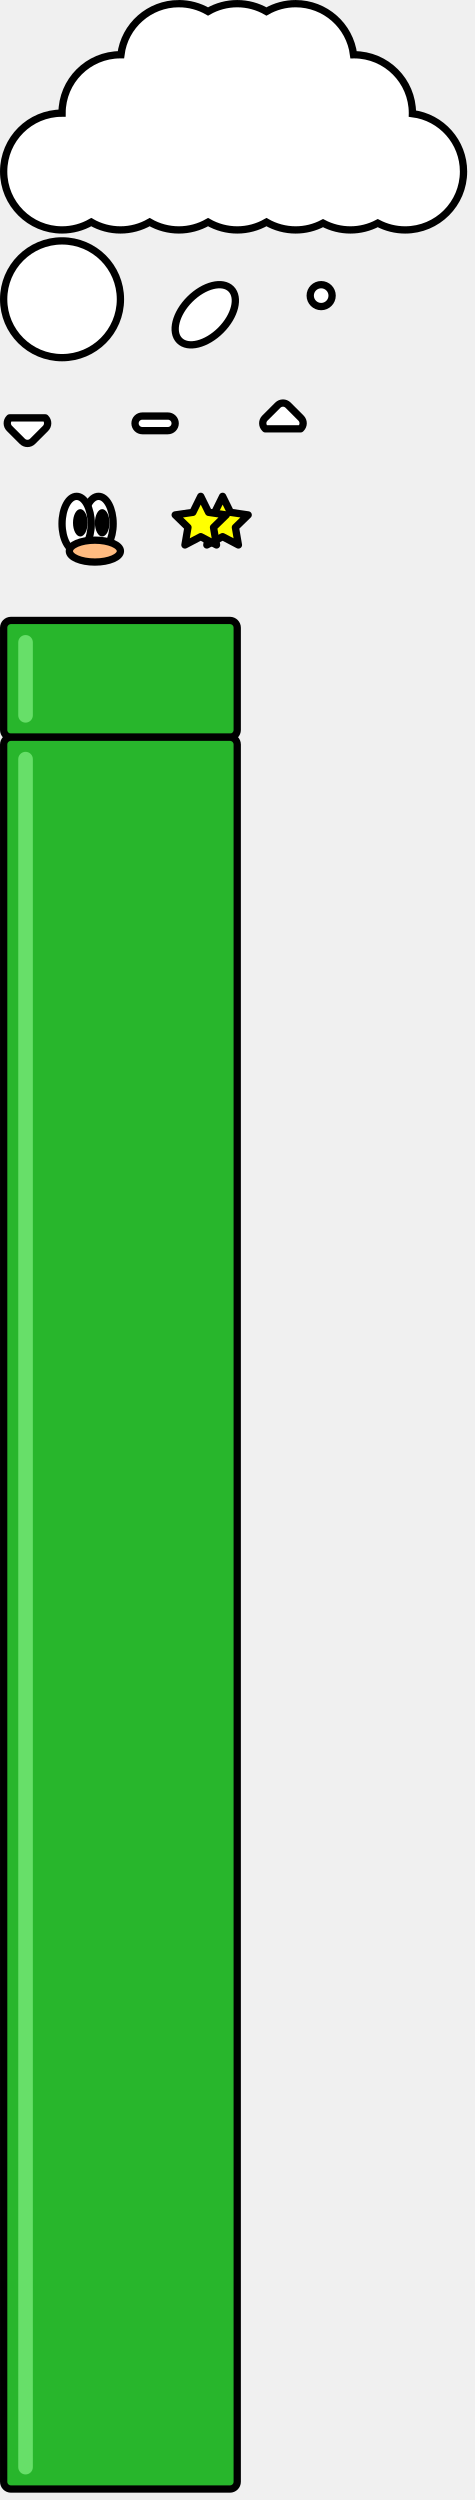
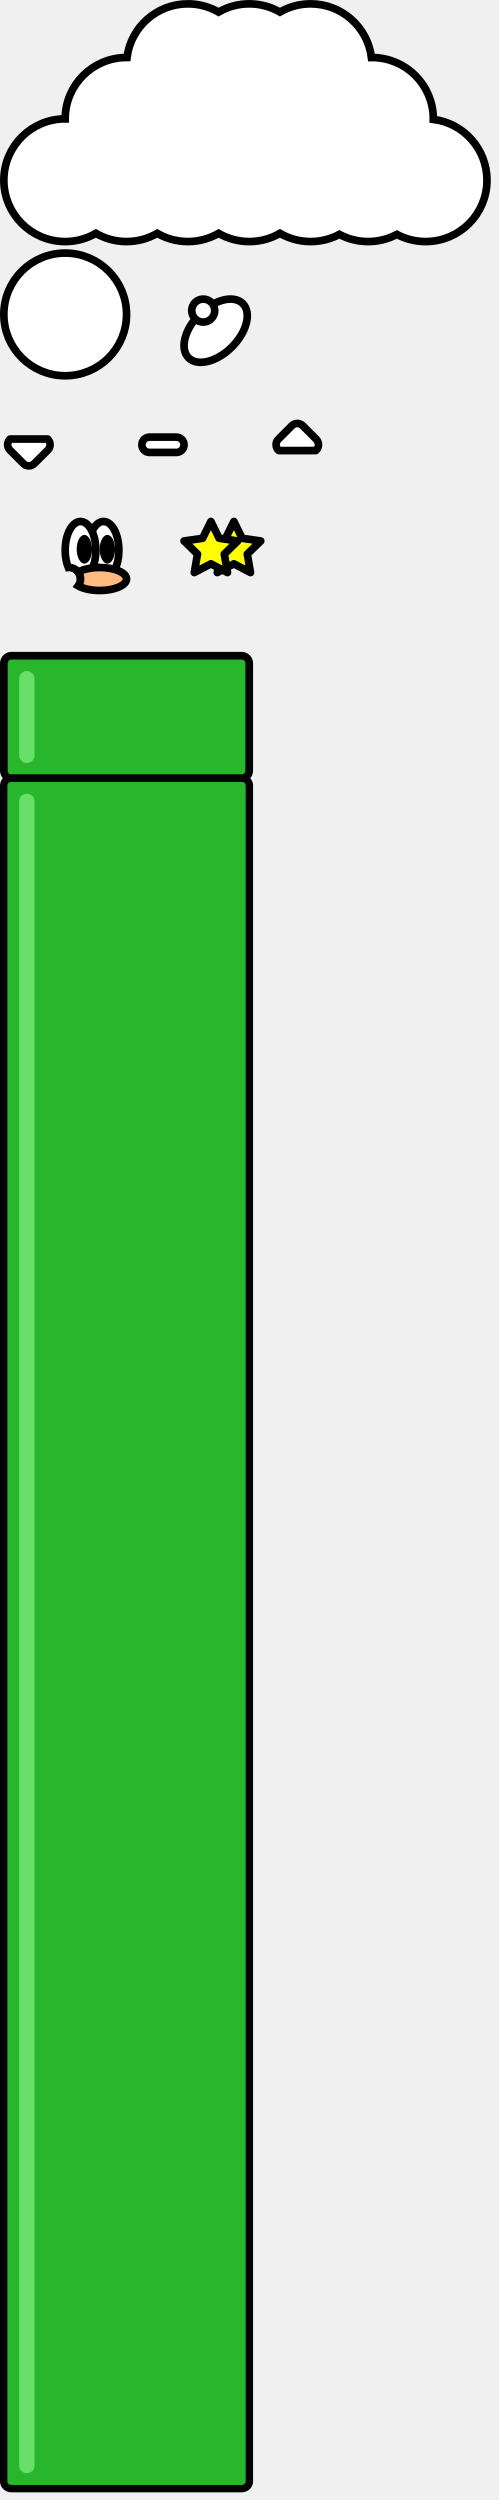
- <svg xmlns="http://www.w3.org/2000/svg" width="130" height="685" viewBox="0 0 34.395 181.237" version="1.1" id="svg8">
+ <svg xmlns="http://www.w3.org/2000/svg" id="svg8" version="1.1" viewBox="0 0 34.395 172.506" height="652" width="130">
  <defs id="defs2" />
-   <g style="display:inline;opacity:1;mix-blend-mode:normal" id="layer1">
-     <rect style="fill:#28b62c;fill-opacity:1;fill-rule:evenodd;stroke:#000000;stroke-width:0.529;stroke-miterlimit:4;stroke-dasharray:none" id="rect10" width="16.933" height="8.467" x="0.265" y="44.979" rx="0.529" ry="0.529" />
-     <rect style="fill:#28b62c;fill-opacity:1;fill-rule:evenodd;stroke:#000000;stroke-width:0.529;stroke-miterlimit:4;stroke-dasharray:none" id="rect835" width="16.933" height="126.998" x="0.265" y="53.445" rx="0.529" ry="0.529" />
-     <rect style="fill:#67df69;fill-opacity:1;fill-rule:evenodd;stroke:none;stroke-width:0.265" id="rect837" width="1.058" height="6.35" x="1.323" y="46.037" rx="0.529" ry="0.529" />
-     <rect style="fill:#67df69;fill-opacity:1;fill-rule:evenodd;stroke:none;stroke-width:0.265" id="rect841" width="1.058" height="124.882" x="1.323" y="54.503" rx="0.529" ry="0.529" />
+   <g id="layer1" style="display:inline;opacity:1;mix-blend-mode:normal">
+     <rect ry="0.529" rx="0.529" y="45.243" x="0.265" height="8.467" width="16.933" id="rect10" style="fill:#28b62c;fill-opacity:1;fill-rule:evenodd;stroke:#000000;stroke-width:0.529;stroke-miterlimit:4;stroke-dasharray:none" />
+     <rect ry="0.492" rx="0.53" y="53.7" x="0.255" height="118.021" width="16.952" id="rect835" style="fill:#28b62c;fill-opacity:1;fill-rule:evenodd;stroke:#000000;stroke-width:0.51;stroke-miterlimit:4;stroke-dasharray:none" />
+     <rect ry="0.529" rx="0.529" y="46.301" x="1.323" height="6.35" width="1.058" id="rect837" style="fill:#67df69;fill-opacity:1;fill-rule:evenodd;stroke:none;stroke-width:0.265" />
+     <rect ry="0.491" rx="0.529" y="54.768" x="1.323" height="115.886" width="1.058" id="rect841" style="fill:#67df69;fill-opacity:1;fill-rule:evenodd;stroke:none;stroke-width:0.255" />
  </g>
  <g id="layer8">
-     <path d="m 16.139,35.983 0.572,1.16 1.28,0.186 -0.926,0.903 0.219,1.275 -1.145,-0.602 -1.145,0.602 0.219,-1.275 -0.926,-0.903 1.28,-0.186 z" id="path1717-8-2" style="display:inline;fill:#ffff00;fill-opacity:1;fill-rule:evenodd;stroke:#000000;stroke-width:0.529;stroke-linecap:butt;stroke-linejoin:round;stroke-miterlimit:4;stroke-dasharray:none;stroke-opacity:1" />
-     <path style="display:inline;fill:#ffff00;fill-opacity:1;fill-rule:evenodd;stroke:#000000;stroke-width:0.529;stroke-linecap:butt;stroke-linejoin:round;stroke-miterlimit:4;stroke-dasharray:none;stroke-opacity:1" id="path1717-8" d="m 14.552,35.983 0.572,1.16 1.28,0.186 -0.926,0.903 0.219,1.275 -1.145,-0.602 -1.145,0.602 0.219,-1.275 -0.926,-0.903 1.28,-0.186 z" />
+     <path style="display:inline;fill:#ffff00;fill-opacity:1;fill-rule:evenodd;stroke:#000000;stroke-width:0.529;stroke-linecap:butt;stroke-linejoin:round;stroke-miterlimit:4;stroke-dasharray:none;stroke-opacity:1" id="path1717-8-2" d="m 16.139,35.983 0.572,1.16 1.28,0.186 -0.926,0.903 0.219,1.275 -1.145,-0.602 -1.145,0.602 0.219,-1.275 -0.926,-0.903 1.28,-0.186 z" />
+     <path d="m 14.552,35.983 0.572,1.16 1.28,0.186 -0.926,0.903 0.219,1.275 -1.145,-0.602 -1.145,0.602 0.219,-1.275 -0.926,-0.903 1.28,-0.186 z" id="path1717-8" style="display:inline;fill:#ffff00;fill-opacity:1;fill-rule:evenodd;stroke:#000000;stroke-width:0.529;stroke-linecap:butt;stroke-linejoin:round;stroke-miterlimit:4;stroke-dasharray:none;stroke-opacity:1" />
  </g>
-   <g style="display:inline" id="layer5">
-     <ellipse ry="1.984" rx="1.058" cy="37.967" cx="7.144" id="path843-8" style="display:inline;fill:#ffffff;fill-opacity:1;stroke:#000000;stroke-width:0.529;stroke-miterlimit:4;stroke-dasharray:none;stroke-opacity:1" />
-     <ellipse style="display:inline;fill:#ffffff;fill-opacity:1;stroke:#000000;stroke-width:0.529;stroke-miterlimit:4;stroke-dasharray:none;stroke-opacity:1" id="path843" cx="5.556" cy="37.967" rx="1.058" ry="1.984" />
-     <ellipse style="display:inline;fill:#ffbb80;fill-opacity:1;stroke:#000000;stroke-width:0.529;stroke-miterlimit:4;stroke-dasharray:none;stroke-opacity:1" id="path869" cx="6.879" cy="39.952" rx="1.852" ry="0.794" />
-     <ellipse style="display:inline;fill:#000000;fill-opacity:1;fill-rule:evenodd;stroke:none;stroke-width:0.529;stroke-linejoin:round;stroke-miterlimit:4;stroke-dasharray:none" id="path1467-7" cx="7.408" cy="37.901" rx="0.529" ry="0.992" />
-     <ellipse ry="0.992" rx="0.529" cy="37.901" cx="5.821" id="path1467" style="display:inline;fill:#000000;fill-opacity:1;fill-rule:evenodd;stroke:none;stroke-width:0.529;stroke-linejoin:round;stroke-miterlimit:4;stroke-dasharray:none" />
+   <g id="layer5" style="display:inline">
+     <ellipse ry="1.984" rx="1.058" cy="37.967" cx="7.144" id="path843-8-8" style="display:inline;fill:#ffffff;fill-opacity:1;stroke:#000000;stroke-width:0.529;stroke-miterlimit:4;stroke-dasharray:none;stroke-opacity:1" />
+     <path id="path843-1" style="display:inline;fill:#ffffff;fill-opacity:1;stroke:#000000;stroke-width:0.529;stroke-miterlimit:4;stroke-dasharray:none;stroke-opacity:1" d="m 5.556,35.983 a 1.058,1.984 0 0 0 -1.058,1.984 1.058,1.984 0 0 0 0.212,1.192 0.794,0.794 0 0 1 0.052,-0.002 0.794,0.794 0 0 1 0.794,0.794 1.058,1.984 0 0 0 1.058,-1.984 1.058,1.984 0 0 0 -1.058,-1.984 z" />
+     <path id="path869-1" style="display:inline;fill:#ffbb80;fill-opacity:1;stroke:#000000;stroke-width:0.529;stroke-miterlimit:4;stroke-dasharray:none;stroke-opacity:1" d="m 6.856,39.158 a 1.852,0.794 0 0 0 -1.458,0.318 0.794,0.794 0 0 1 0.159,0.476 0.794,0.794 0 0 1 -0.159,0.476 1.852,0.794 0 0 0 1.482,0.318 1.852,0.794 0 0 0 1.852,-0.794 1.852,0.794 0 0 0 -1.852,-0.794 1.852,0.794 0 0 0 -0.023,0 z" />
+     <ellipse style="display:inline;fill:#000000;fill-opacity:1;fill-rule:evenodd;stroke:none;stroke-width:0.529;stroke-linejoin:round;stroke-miterlimit:4;stroke-dasharray:none" id="path1467-7-8" cx="7.408" cy="37.901" rx="0.529" ry="0.992" />
+     <ellipse ry="0.992" rx="0.529" cy="37.901" cx="5.821" id="path1467-6" style="display:inline;fill:#000000;fill-opacity:1;fill-rule:evenodd;stroke:none;stroke-width:0.529;stroke-linejoin:round;stroke-miterlimit:4;stroke-dasharray:none" />
  </g>
-   <g style="display:inline" id="layer7" />
-   <g id="layer2" />
-   <g id="layer9" />
-   <g id="layer10">
-     <circle r="0.794" cy="21.431" cx="23.283" id="path1521" style="display:inline;fill:#ffffff;fill-opacity:1;fill-rule:evenodd;stroke:#000000;stroke-width:0.529;stroke-linecap:butt;stroke-linejoin:round;stroke-miterlimit:4;stroke-dasharray:none;stroke-opacity:1" />
+   <g id="layer7" style="display:inline">
+     <path id="rect1949" style="display:inline;opacity:1;mix-blend-mode:normal;fill:#ffffff;fill-opacity:1;fill-rule:evenodd;stroke:#000000;stroke-width:0.529;stroke-linecap:butt;stroke-linejoin:round;stroke-miterlimit:4;stroke-dasharray:none;stroke-opacity:1" d="m 20.512,29.219 c -0.135,0 -0.27,0.052 -0.374,0.156 l -0.935,0.935 c -0.207,0.207 -0.207,0.541 0,0.748 l 0.03,0.03 h 2.558 l 0.03,-0.03 c 0.207,-0.207 0.207,-0.541 0,-0.748 L 20.887,29.374 c -0.104,-0.104 -0.239,-0.156 -0.374,-0.156 z" />
  </g>
-   <g style="display:inline" id="layer6">
-     <ellipse transform="rotate(45)" ry="2.646" rx="1.587" cy="5.613" cx="26.658" id="path1487" style="display:inline;fill:#ffffff;fill-opacity:1;fill-rule:evenodd;stroke:#000000;stroke-width:0.529;stroke-linejoin:round;stroke-miterlimit:4;stroke-dasharray:none;stroke-opacity:1" />
+   <g id="layer2">
+     <rect rx="0.529" ry="0.529" y="30.162" x="9.789" height="1.058" width="2.91" id="rect1949-6" style="display:inline;opacity:1;mix-blend-mode:normal;fill:#ffffff;fill-opacity:1;fill-rule:evenodd;stroke:#000000;stroke-width:0.529;stroke-linecap:butt;stroke-linejoin:round;stroke-miterlimit:4;stroke-dasharray:none;stroke-opacity:1" />
  </g>
-   <g style="display:inline" id="layer4">
-     <circle style="display:inline;fill:#ffffff;fill-opacity:1;fill-rule:evenodd;stroke:#000000;stroke-width:0.529;stroke-miterlimit:1;stroke-dasharray:none;stroke-opacity:1" id="path10" r="4.233" cy="21.696" cx="4.498" />
+   <g id="layer9">
+     <path id="rect1949-3" style="display:inline;opacity:1;mix-blend-mode:normal;fill:#ffffff;fill-opacity:1;fill-rule:evenodd;stroke:#000000;stroke-width:0.529;stroke-linecap:butt;stroke-linejoin:round;stroke-miterlimit:4;stroke-dasharray:none;stroke-opacity:1" d="m 0.697,30.294 -0.015,0.015 c -0.207,0.207 -0.207,0.541 0,0.748 l 0.935,0.935 c 0.207,0.207 0.541,0.207 0.748,0 l 0.935,-0.935 c 0.207,-0.207 0.207,-0.541 0,-0.748 l -0.015,-0.015 z" />
  </g>
-   <g style="display:inline" id="layer3">
-     <path id="path1549" style="opacity:1;fill:#ffffff;fill-opacity:1;fill-rule:evenodd;stroke:#000000;stroke-width:0.529;stroke-miterlimit:4;stroke-dasharray:none;stroke-opacity:1" d="M 12.964,0.265 A 4.233,4.233 0 0 0 8.764,3.969 4.233,4.233 0 0 0 8.731,3.969 4.233,4.233 0 0 0 4.498,8.202 4.233,4.233 0 0 0 0.265,12.435 4.233,4.233 0 0 0 4.498,16.669 a 4.233,4.233 0 0 0 2.117,-0.567 4.233,4.233 0 0 0 2.117,0.567 4.233,4.233 0 0 0 2.117,-0.567 4.233,4.233 0 0 0 2.117,0.567 4.233,4.233 0 0 0 2.117,-0.567 4.233,4.233 0 0 0 2.117,0.567 4.233,4.233 0 0 0 2.117,-0.567 4.233,4.233 0 0 0 2.117,0.567 4.233,4.233 0 0 0 1.984,-0.494 4.233,4.233 0 0 0 1.984,0.494 4.233,4.233 0 0 0 1.984,-0.494 4.233,4.233 0 0 0 1.984,0.494 4.233,4.233 0 0 0 4.233,-4.233 4.233,4.233 0 0 0 -3.705,-4.2 4.233,4.233 0 0 0 5.29e-4,-0.033 4.233,4.233 0 0 0 -4.233,-4.233 4.233,4.233 0 0 0 -0.033,5.292e-4 4.233,4.233 0 0 0 -4.2,-3.705 4.233,4.233 0 0 0 -2.117,0.567 4.233,4.233 0 0 0 -2.117,-0.567 4.233,4.233 0 0 0 -2.117,0.567 4.233,4.233 0 0 0 -2.117,-0.567 z" />
-     <path d="m 0.697,30.294 -0.015,0.015 c -0.207,0.207 -0.207,0.541 0,0.748 l 0.935,0.935 c 0.207,0.207 0.541,0.207 0.748,0 l 0.935,-0.935 c 0.207,-0.207 0.207,-0.541 0,-0.748 l -0.015,-0.015 z" style="display:inline;opacity:1;mix-blend-mode:normal;fill:#ffffff;fill-opacity:1;fill-rule:evenodd;stroke:#000000;stroke-width:0.529;stroke-linecap:butt;stroke-linejoin:round;stroke-miterlimit:4;stroke-dasharray:none;stroke-opacity:1" id="rect1949-3" />
-     <rect style="display:inline;opacity:1;mix-blend-mode:normal;fill:#ffffff;fill-opacity:1;fill-rule:evenodd;stroke:#000000;stroke-width:0.529;stroke-linecap:butt;stroke-linejoin:round;stroke-miterlimit:4;stroke-dasharray:none;stroke-opacity:1" id="rect1949-6" width="2.91" height="1.058" x="9.789" y="30.162" ry="0.529" rx="0.529" />
-     <path d="m 20.512,29.219 c -0.135,0 -0.27,0.052 -0.374,0.156 l -0.935,0.935 c -0.207,0.207 -0.207,0.541 0,0.748 l 0.03,0.03 h 2.558 l 0.03,-0.03 c 0.207,-0.207 0.207,-0.541 0,-0.748 L 20.887,29.374 c -0.104,-0.104 -0.239,-0.156 -0.374,-0.156 z" style="display:inline;opacity:1;mix-blend-mode:normal;fill:#ffffff;fill-opacity:1;fill-rule:evenodd;stroke:#000000;stroke-width:0.529;stroke-linecap:butt;stroke-linejoin:round;stroke-miterlimit:4;stroke-dasharray:none;stroke-opacity:1" id="rect1949" />
+   <g id="layer6" style="display:inline">
+     <ellipse style="display:inline;fill:#ffffff;fill-opacity:1;fill-rule:evenodd;stroke:#000000;stroke-width:0.529;stroke-linejoin:round;stroke-miterlimit:4;stroke-dasharray:none;stroke-opacity:1" id="path1487" cx="26.658" cy="5.613" rx="1.587" ry="2.646" transform="rotate(45)" />
+     <circle style="display:inline;fill:#ffffff;fill-opacity:1;fill-rule:evenodd;stroke:#000000;stroke-width:0.529;stroke-linecap:butt;stroke-linejoin:round;stroke-miterlimit:4;stroke-dasharray:none;stroke-opacity:1" id="path1521" cx="14.023" cy="21.431" r="0.794" />
+   </g>
+   <g id="layer4" style="display:inline">
+     <circle cx="4.498" cy="21.696" r="4.233" id="path10" style="display:inline;fill:#ffffff;fill-opacity:1;fill-rule:evenodd;stroke:#000000;stroke-width:0.529;stroke-miterlimit:1;stroke-dasharray:none;stroke-opacity:1" />
+   </g>
+   <g id="layer3" style="display:inline">
+     <path d="M 12.964,0.265 A 4.233,4.233 0 0 0 8.764,3.969 4.233,4.233 0 0 0 8.731,3.969 4.233,4.233 0 0 0 4.498,8.202 4.233,4.233 0 0 0 0.265,12.435 4.233,4.233 0 0 0 4.498,16.669 a 4.233,4.233 0 0 0 2.117,-0.567 4.233,4.233 0 0 0 2.117,0.567 4.233,4.233 0 0 0 2.117,-0.567 4.233,4.233 0 0 0 2.117,0.567 4.233,4.233 0 0 0 2.117,-0.567 4.233,4.233 0 0 0 2.117,0.567 4.233,4.233 0 0 0 2.117,-0.567 4.233,4.233 0 0 0 2.117,0.567 4.233,4.233 0 0 0 1.984,-0.494 4.233,4.233 0 0 0 1.984,0.494 4.233,4.233 0 0 0 1.984,-0.494 4.233,4.233 0 0 0 1.984,0.494 4.233,4.233 0 0 0 4.233,-4.233 4.233,4.233 0 0 0 -3.705,-4.2 4.233,4.233 0 0 0 5.29e-4,-0.033 4.233,4.233 0 0 0 -4.233,-4.233 4.233,4.233 0 0 0 -0.033,5.292e-4 4.233,4.233 0 0 0 -4.2,-3.705 4.233,4.233 0 0 0 -2.117,0.567 4.233,4.233 0 0 0 -2.117,-0.567 4.233,4.233 0 0 0 -2.117,0.567 4.233,4.233 0 0 0 -2.117,-0.567 z" style="opacity:1;fill:#ffffff;fill-opacity:1;fill-rule:evenodd;stroke:#000000;stroke-width:0.529;stroke-miterlimit:4;stroke-dasharray:none;stroke-opacity:1" id="path1549" />
  </g>
</svg>
